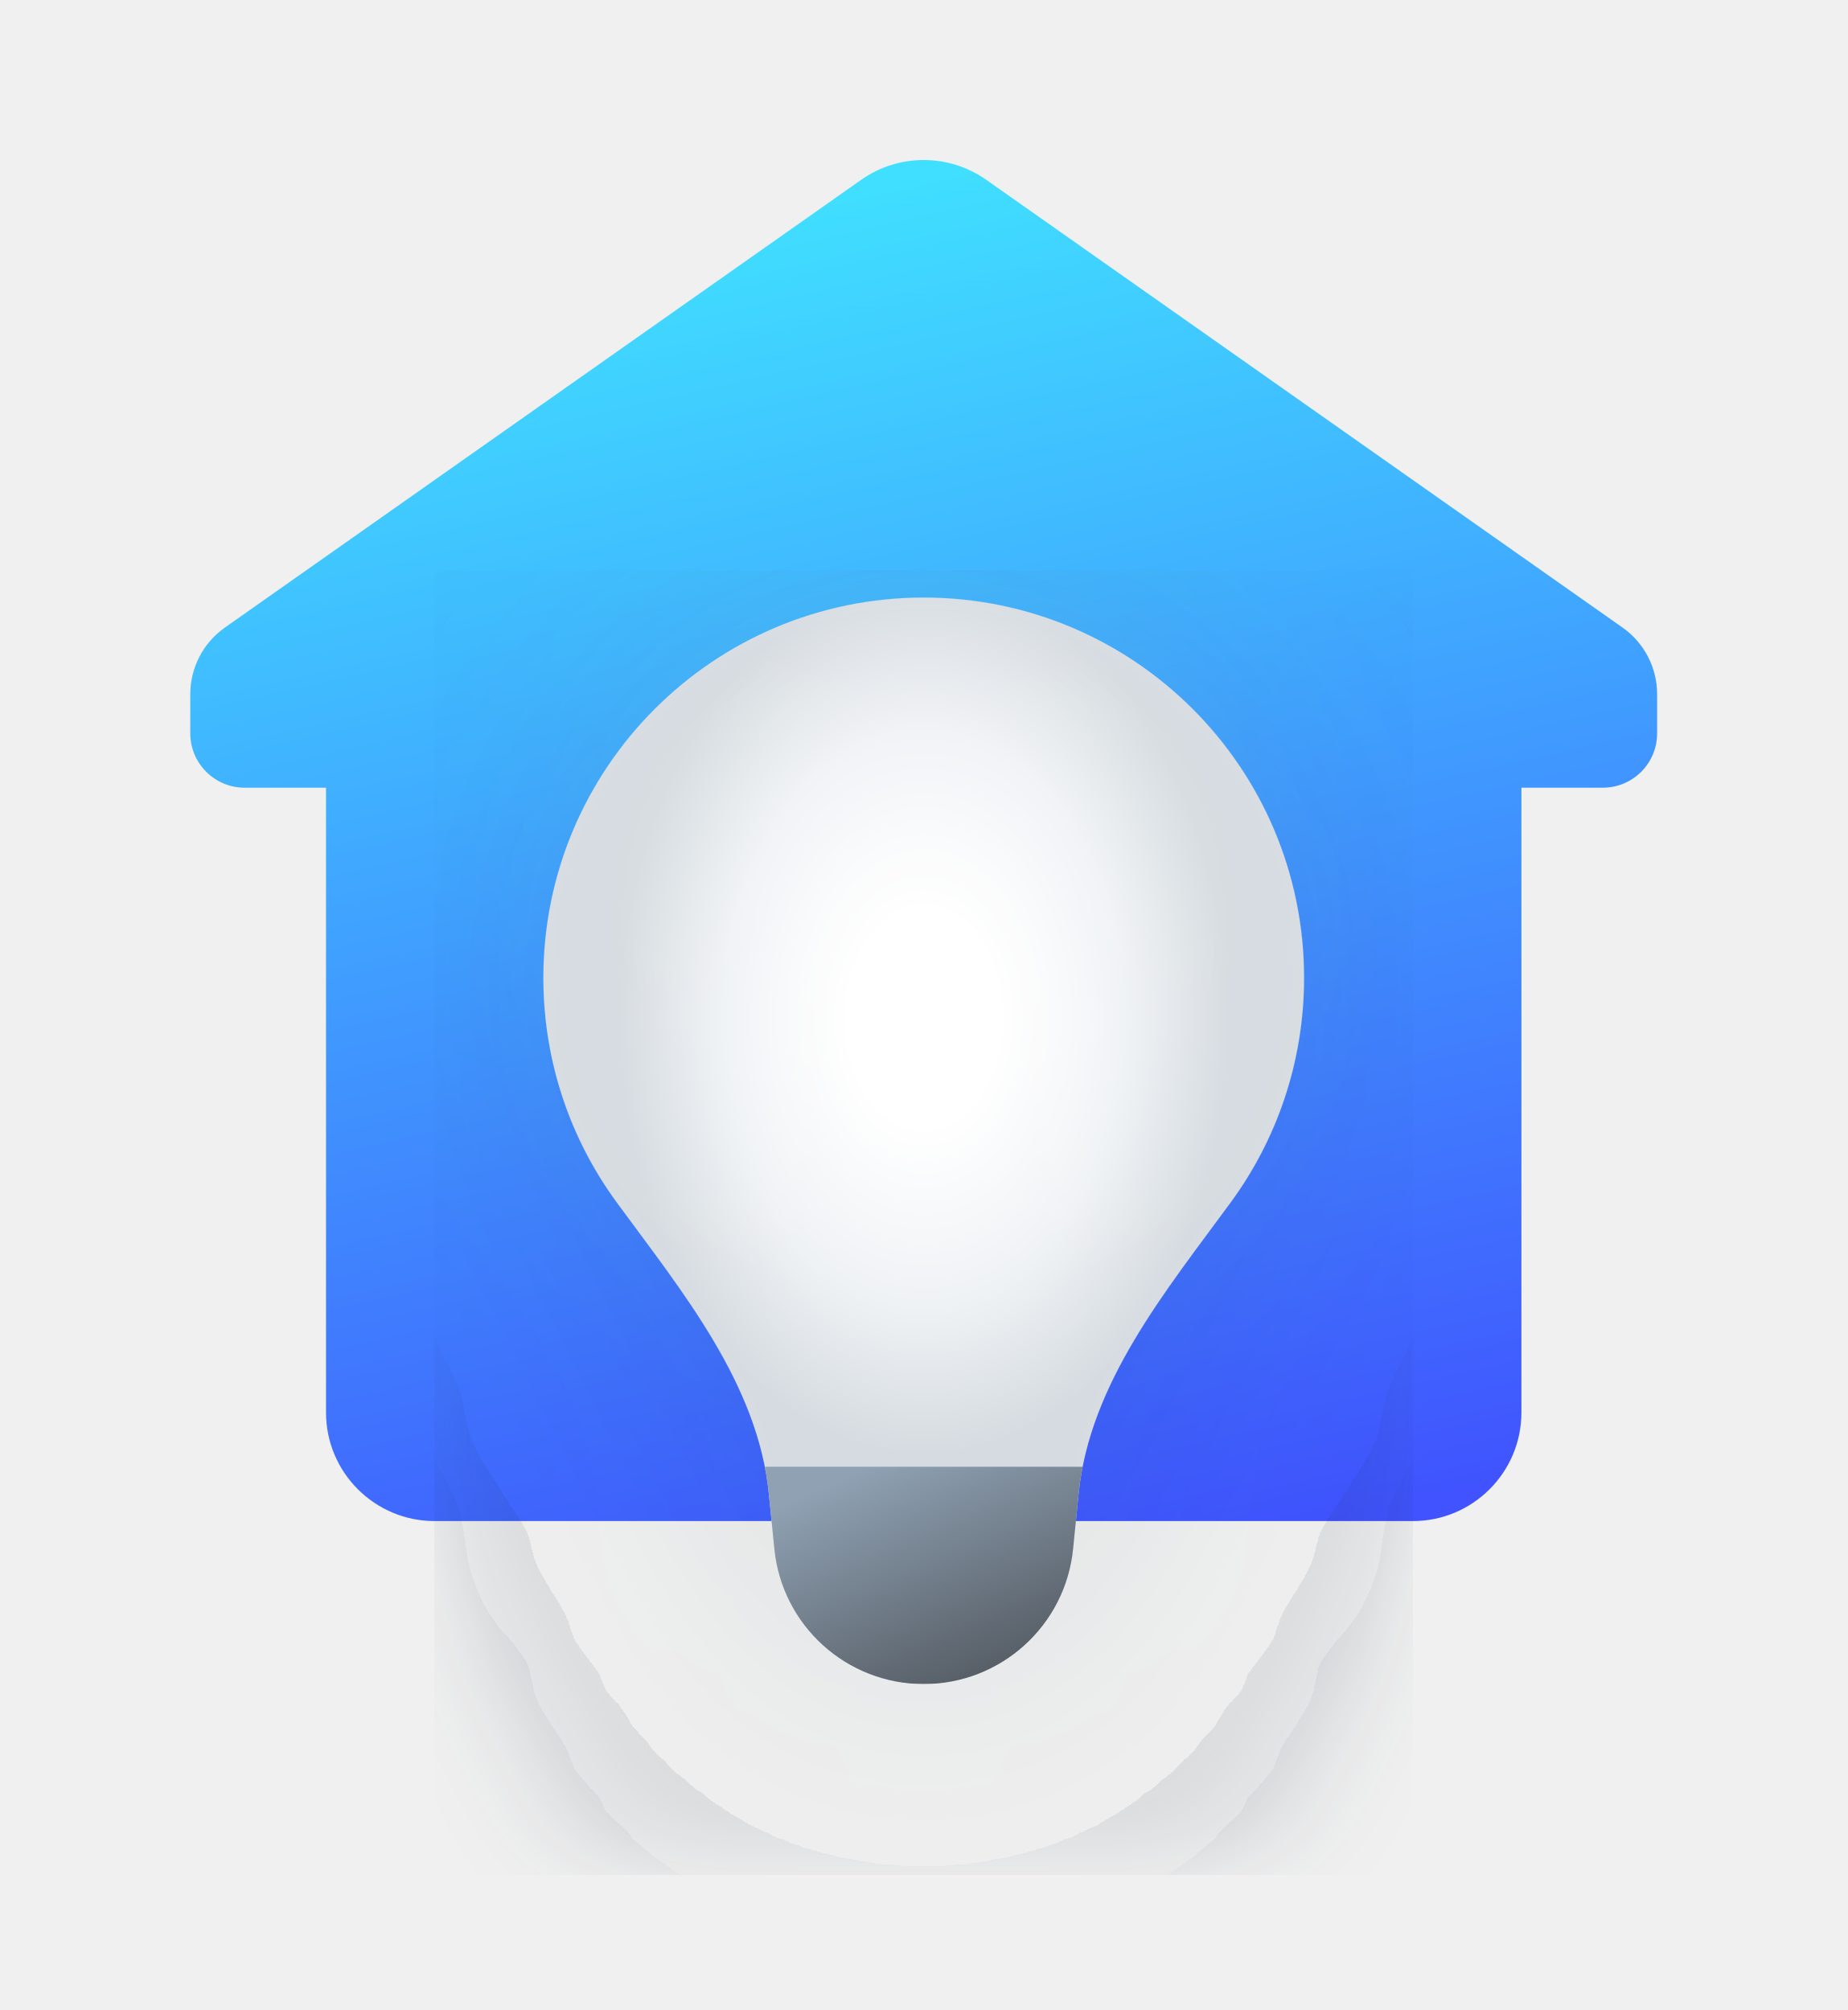
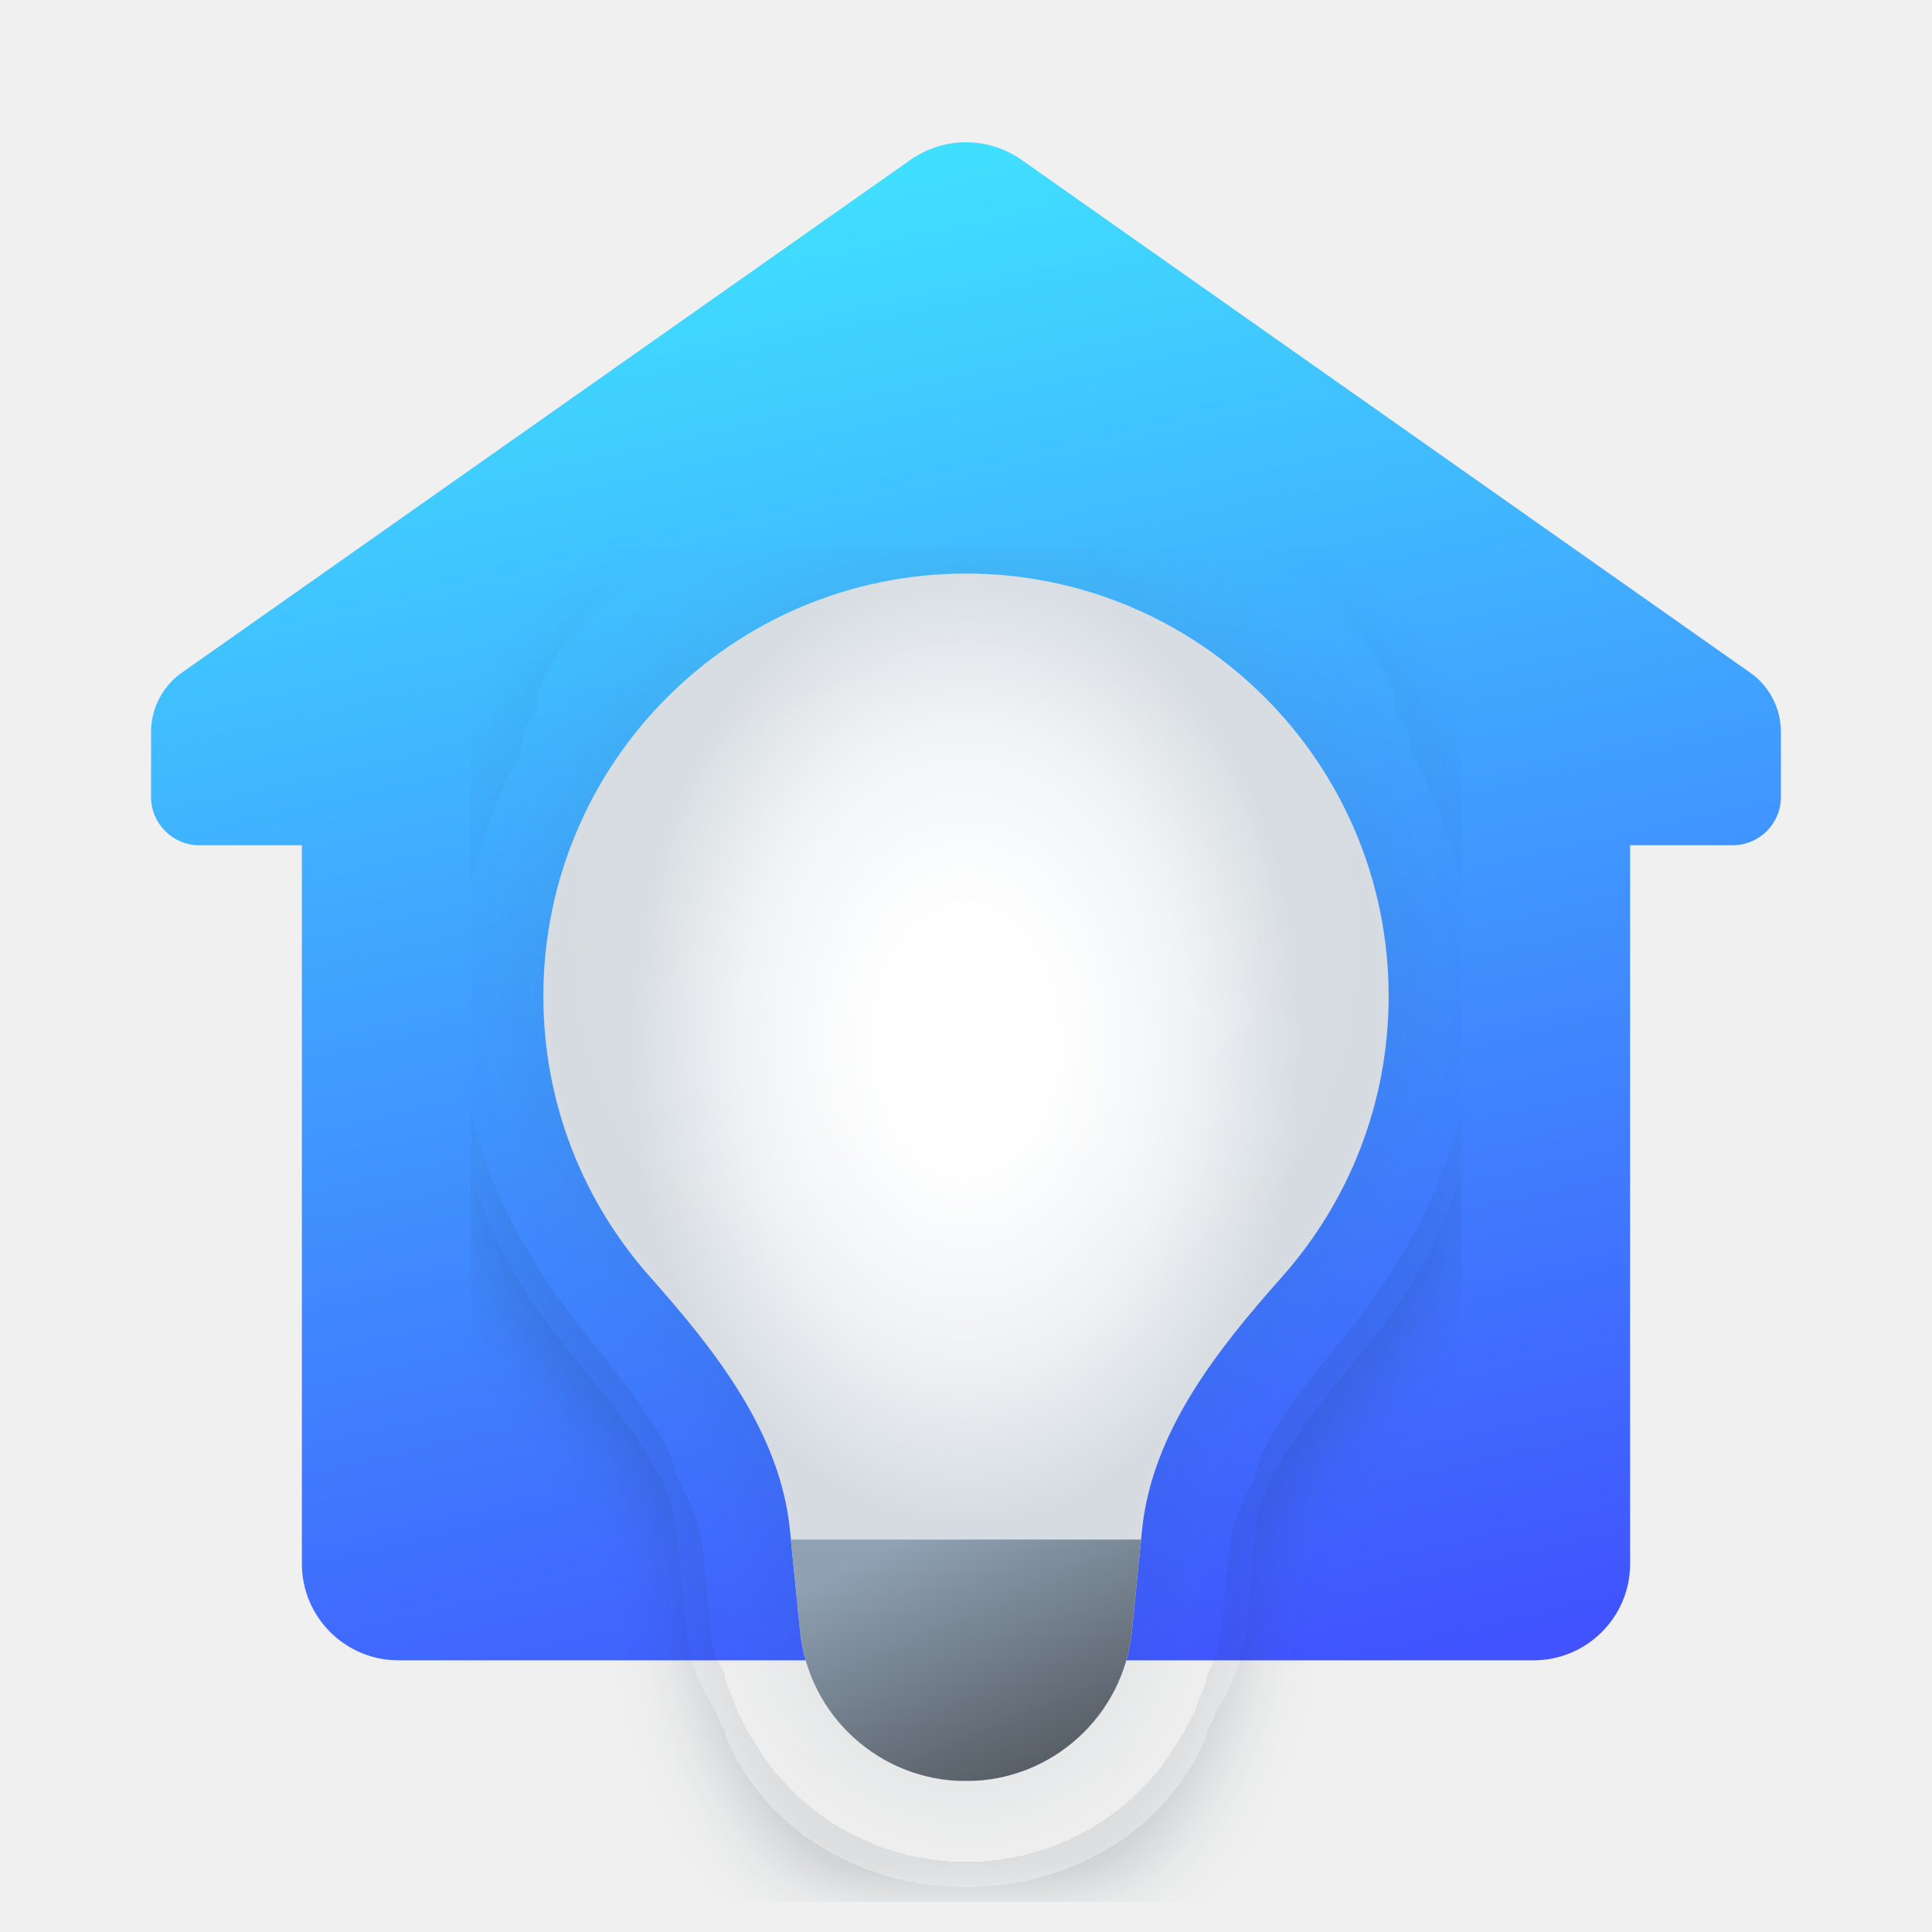
- <svg xmlns="http://www.w3.org/2000/svg" width="68" height="74" viewBox="0 0 68 74" fill="none">
-   <path fill-rule="evenodd" clip-rule="evenodd" d="M36.302 6.62C34.921 5.648 33.079 5.648 31.698 6.62L8.278 23.104C7.479 23.666 7.004 24.581 7.004 25.557V27C7.004 28.104 7.9 29 9.004 29H12V52C12 54.209 13.791 56 16 56H52C54.209 56 56 54.209 56 52V29H58.995C60.1 29 60.995 28.104 60.995 27V25.557C60.995 24.581 60.52 23.666 59.722 23.104L36.302 6.62Z" fill="url(#paint0_linear_108_2412)" />
-   <g filter="url(#filter0_d_108_2412)">
-     <g filter="url(#filter1_f_108_2412)">
-       <path fill-rule="evenodd" clip-rule="evenodd" d="M39.7 54.999C40.106 50.935 42.882 47.564 45.297 44.271C46.996 41.954 48 39.094 48 36C48 28.268 41.732 22 34 22C26.268 22 20 28.268 20 36C20 39.094 21.004 41.954 22.703 44.271C25.118 47.564 27.894 50.935 28.3 54.999L28.503 57.025C28.785 59.849 31.162 62 34 62C36.838 62 39.215 59.849 39.498 57.025L39.7 54.999Z" fill="#12293F" fill-opacity="0.1" />
+ <svg xmlns="http://www.w3.org/2000/svg" width="80" height="80" viewBox="0 0 80 80" fill="none">
+   <path fill-rule="evenodd" clip-rule="evenodd" d="M42.302 6.62C40.921 5.648 39.079 5.648 37.698 6.62L7.529 27.854C6.73 28.416 6.255 29.331 6.255 30.307V33C6.255 34.104 7.151 35 8.255 35H12.5V64.75C12.5 66.959 14.291 68.75 16.5 68.75H63.5C65.709 68.75 67.5 66.959 67.5 64.75V35H71.744C72.849 35 73.744 34.104 73.744 33V30.307C73.744 29.331 73.269 28.416 72.471 27.854L42.302 6.62Z" fill="url(#paint0_linear_171_4410)" />
+   <g filter="url(#filter0_d_171_4410)">
+     <g filter="url(#filter1_f_171_4410)">
+       <path fill-rule="evenodd" clip-rule="evenodd" d="M47.288 63.368C47.694 59.305 50.381 55.917 53.092 52.863C55.834 49.773 57.5 45.706 57.5 41.25C57.5 31.585 49.665 23.75 40 23.75C30.335 23.75 22.5 31.585 22.5 41.25C22.5 45.706 24.166 49.773 26.908 52.863C29.619 55.917 32.306 59.305 32.712 63.368L33.128 67.531C33.481 71.061 36.452 73.75 40 73.75C43.548 73.75 46.519 71.061 46.872 67.531L47.288 63.368Z" fill="#12293F" fill-opacity="0.1" />
    </g>
-     <g filter="url(#filter2_i_108_2412)">
-       <path fill-rule="evenodd" clip-rule="evenodd" d="M39.7 54.999C40.106 50.935 42.882 47.564 45.297 44.271C46.996 41.954 48 39.094 48 36C48 28.268 41.732 22 34 22C26.268 22 20 28.268 20 36C20 39.094 21.004 41.954 22.703 44.271C25.118 47.564 27.894 50.935 28.3 54.999L28.503 57.025C28.785 59.849 31.162 62 34 62C36.838 62 39.215 59.849 39.498 57.025L39.7 54.999Z" fill="url(#paint1_radial_108_2412)" />
+     <g filter="url(#filter2_i_171_4410)">
+       <path fill-rule="evenodd" clip-rule="evenodd" d="M47.288 63.368C47.694 59.305 50.381 55.917 53.092 52.863C55.834 49.773 57.5 45.706 57.5 41.25C57.5 31.585 49.665 23.75 40 23.75C30.335 23.75 22.5 31.585 22.5 41.25C22.5 45.706 24.166 49.773 26.908 52.863C29.619 55.917 32.306 59.305 32.712 63.368L33.128 67.531C33.481 71.061 36.452 73.75 40 73.75C43.548 73.75 46.519 71.061 46.872 67.531L47.288 63.368Z" fill="url(#paint1_radial_171_4410)" />
    </g>
-     <mask id="mask0_108_2412" style="mask-type:alpha" maskUnits="userSpaceOnUse" x="20" y="22" width="28" height="40">
-       <path fill-rule="evenodd" clip-rule="evenodd" d="M39.7 54.999C40.106 50.935 42.882 47.564 45.297 44.271C46.996 41.954 48 39.094 48 36C48 28.268 41.732 22 34 22C26.268 22 20 28.268 20 36C20 39.094 21.004 41.954 22.703 44.271C25.118 47.564 27.894 50.935 28.3 54.999L28.503 57.025C28.785 59.849 31.162 62 34 62C36.838 62 39.215 59.849 39.498 57.025L39.7 54.999Z" fill="white" />
+     <mask id="mask0_171_4410" style="mask-type:alpha" maskUnits="userSpaceOnUse" x="22" y="23" width="36" height="51">
+       <path fill-rule="evenodd" clip-rule="evenodd" d="M47.288 63.368C47.694 59.305 50.381 55.917 53.092 52.863C55.834 49.773 57.5 45.706 57.5 41.25C57.5 31.585 49.665 23.75 40 23.75C30.335 23.75 22.5 31.585 22.5 41.25C22.5 45.706 24.166 49.773 26.908 52.863C29.619 55.917 32.306 59.305 32.712 63.368L33.128 67.531C33.481 71.061 36.452 73.75 40 73.75C43.548 73.75 46.519 71.061 46.872 67.531L47.288 63.368Z" fill="white" />
    </mask>
-     <g mask="url(#mask0_108_2412)">
-       <rect x="25" y="54" width="18" height="8" fill="url(#paint2_linear_108_2412)" />
+     <g mask="url(#mask0_171_4410)">
+       <rect x="28.75" y="63.75" width="22.5" height="10" fill="url(#paint2_linear_171_4410)" />
    </g>
-     <g filter="url(#filter3_f_108_2412)">
-       <circle cx="34" cy="34" r="6" fill="white" fill-opacity="0.4" />
+     <g filter="url(#filter3_f_171_4410)">
+       <circle cx="40" cy="38.75" r="7.5" fill="white" fill-opacity="0.4" />
    </g>
  </g>
  <defs>
-     <filter id="filter0_d_108_2412" x="16" y="21" width="36" height="48" filterUnits="userSpaceOnUse" color-interpolation-filters="sRGB">
+     <filter id="filter0_d_171_4410" x="19.5" y="22.75" width="41" height="56" filterUnits="userSpaceOnUse" color-interpolation-filters="sRGB">
      <feFlood flood-opacity="0" result="BackgroundImageFix" />
      <feColorMatrix in="SourceAlpha" type="matrix" values="0 0 0 0 0 0 0 0 0 0 0 0 0 0 0 0 0 0 127 0" result="hardAlpha" />
-       <feOffset dy="3" />
-       <feGaussianBlur stdDeviation="2" />
+       <feOffset dy="2" />
+       <feGaussianBlur stdDeviation="1.5" />
      <feComposite in2="hardAlpha" operator="out" />
      <feColorMatrix type="matrix" values="0 0 0 0 0.071 0 0 0 0 0.161 0 0 0 0 0.247 0 0 0 0.2 0" />
-       <feBlend mode="normal" in2="BackgroundImageFix" result="effect1_dropShadow_108_2412" />
-       <feBlend mode="normal" in="SourceGraphic" in2="effect1_dropShadow_108_2412" result="shape" />
+       <feBlend mode="normal" in2="BackgroundImageFix" result="effect1_dropShadow_171_4410" />
+       <feBlend mode="normal" in="SourceGraphic" in2="effect1_dropShadow_171_4410" result="shape" />
    </filter>
-     <filter id="filter1_f_108_2412" x="8" y="10" width="52" height="64" filterUnits="userSpaceOnUse" color-interpolation-filters="sRGB">
+     <filter id="filter1_f_171_4410" x="17.5" y="18.75" width="45" height="60" filterUnits="userSpaceOnUse" color-interpolation-filters="sRGB">
      <feFlood flood-opacity="0" result="BackgroundImageFix" />
      <feBlend mode="normal" in="SourceGraphic" in2="BackgroundImageFix" result="shape" />
-       <feGaussianBlur stdDeviation="6" result="effect1_foregroundBlur_108_2412" />
+       <feGaussianBlur stdDeviation="2.5" result="effect1_foregroundBlur_171_4410" />
    </filter>
-     <filter id="filter2_i_108_2412" x="20" y="22" width="28" height="40" filterUnits="userSpaceOnUse" color-interpolation-filters="sRGB">
+     <filter id="filter2_i_171_4410" x="22.5" y="23.75" width="35" height="50" filterUnits="userSpaceOnUse" color-interpolation-filters="sRGB">
      <feFlood flood-opacity="0" result="BackgroundImageFix" />
      <feBlend mode="normal" in="SourceGraphic" in2="BackgroundImageFix" result="shape" />
      <feColorMatrix in="SourceAlpha" type="matrix" values="0 0 0 0 0 0 0 0 0 0 0 0 0 0 0 0 0 0 127 0" result="hardAlpha" />
      <feOffset />
      <feGaussianBlur stdDeviation="0.5" />
      <feComposite in2="hardAlpha" operator="arithmetic" k2="-1" k3="1" />
      <feColorMatrix type="matrix" values="0 0 0 0 1 0 0 0 0 1 0 0 0 0 1 0 0 0 0.05 0" />
-       <feBlend mode="normal" in2="shape" result="effect1_innerShadow_108_2412" />
+       <feBlend mode="normal" in2="shape" result="effect1_innerShadow_171_4410" />
    </filter>
-     <filter id="filter3_f_108_2412" x="16" y="16" width="36" height="36" filterUnits="userSpaceOnUse" color-interpolation-filters="sRGB">
+     <filter id="filter3_f_171_4410" x="20.5" y="19.25" width="39" height="39" filterUnits="userSpaceOnUse" color-interpolation-filters="sRGB">
      <feFlood flood-opacity="0" result="BackgroundImageFix" />
      <feBlend mode="normal" in="SourceGraphic" in2="BackgroundImageFix" result="shape" />
-       <feGaussianBlur stdDeviation="6" result="effect1_foregroundBlur_108_2412" />
+       <feGaussianBlur stdDeviation="6" result="effect1_foregroundBlur_171_4410" />
    </filter>
-     <linearGradient id="paint0_linear_108_2412" x1="27.31" y1="7.751" x2="38.779" y2="58.314" gradientUnits="userSpaceOnUse">
+     <linearGradient id="paint0_linear_171_4410" x1="31.638" y1="8.224" x2="46.071" y2="71.631" gradientUnits="userSpaceOnUse">
      <stop stop-color="#40DFFF" />
      <stop offset="1" stop-color="#4053FE" />
    </linearGradient>
-     <radialGradient id="paint1_radial_108_2412" cx="0" cy="0" r="1" gradientUnits="userSpaceOnUse" gradientTransform="translate(34 37.5) rotate(90) scale(21 14.7)">
+     <radialGradient id="paint1_radial_171_4410" cx="0" cy="0" r="1" gradientUnits="userSpaceOnUse" gradientTransform="translate(40 43.125) rotate(90) scale(26.25 18.375)">
      <stop stop-color="white" />
      <stop offset="0.187" stop-color="white" />
      <stop offset="0.501" stop-color="#EFF2F5" />
      <stop offset="0.763" stop-color="#D5DBE0" />
    </radialGradient>
-     <linearGradient id="paint2_linear_108_2412" x1="32" y1="54" x2="35.5" y2="62" gradientUnits="userSpaceOnUse">
+     <linearGradient id="paint2_linear_171_4410" x1="37.5" y1="63.75" x2="41.875" y2="73.75" gradientUnits="userSpaceOnUse">
      <stop stop-color="#8FA1B3" />
      <stop offset="1" stop-color="#575E66" />
    </linearGradient>
  </defs>
</svg>
